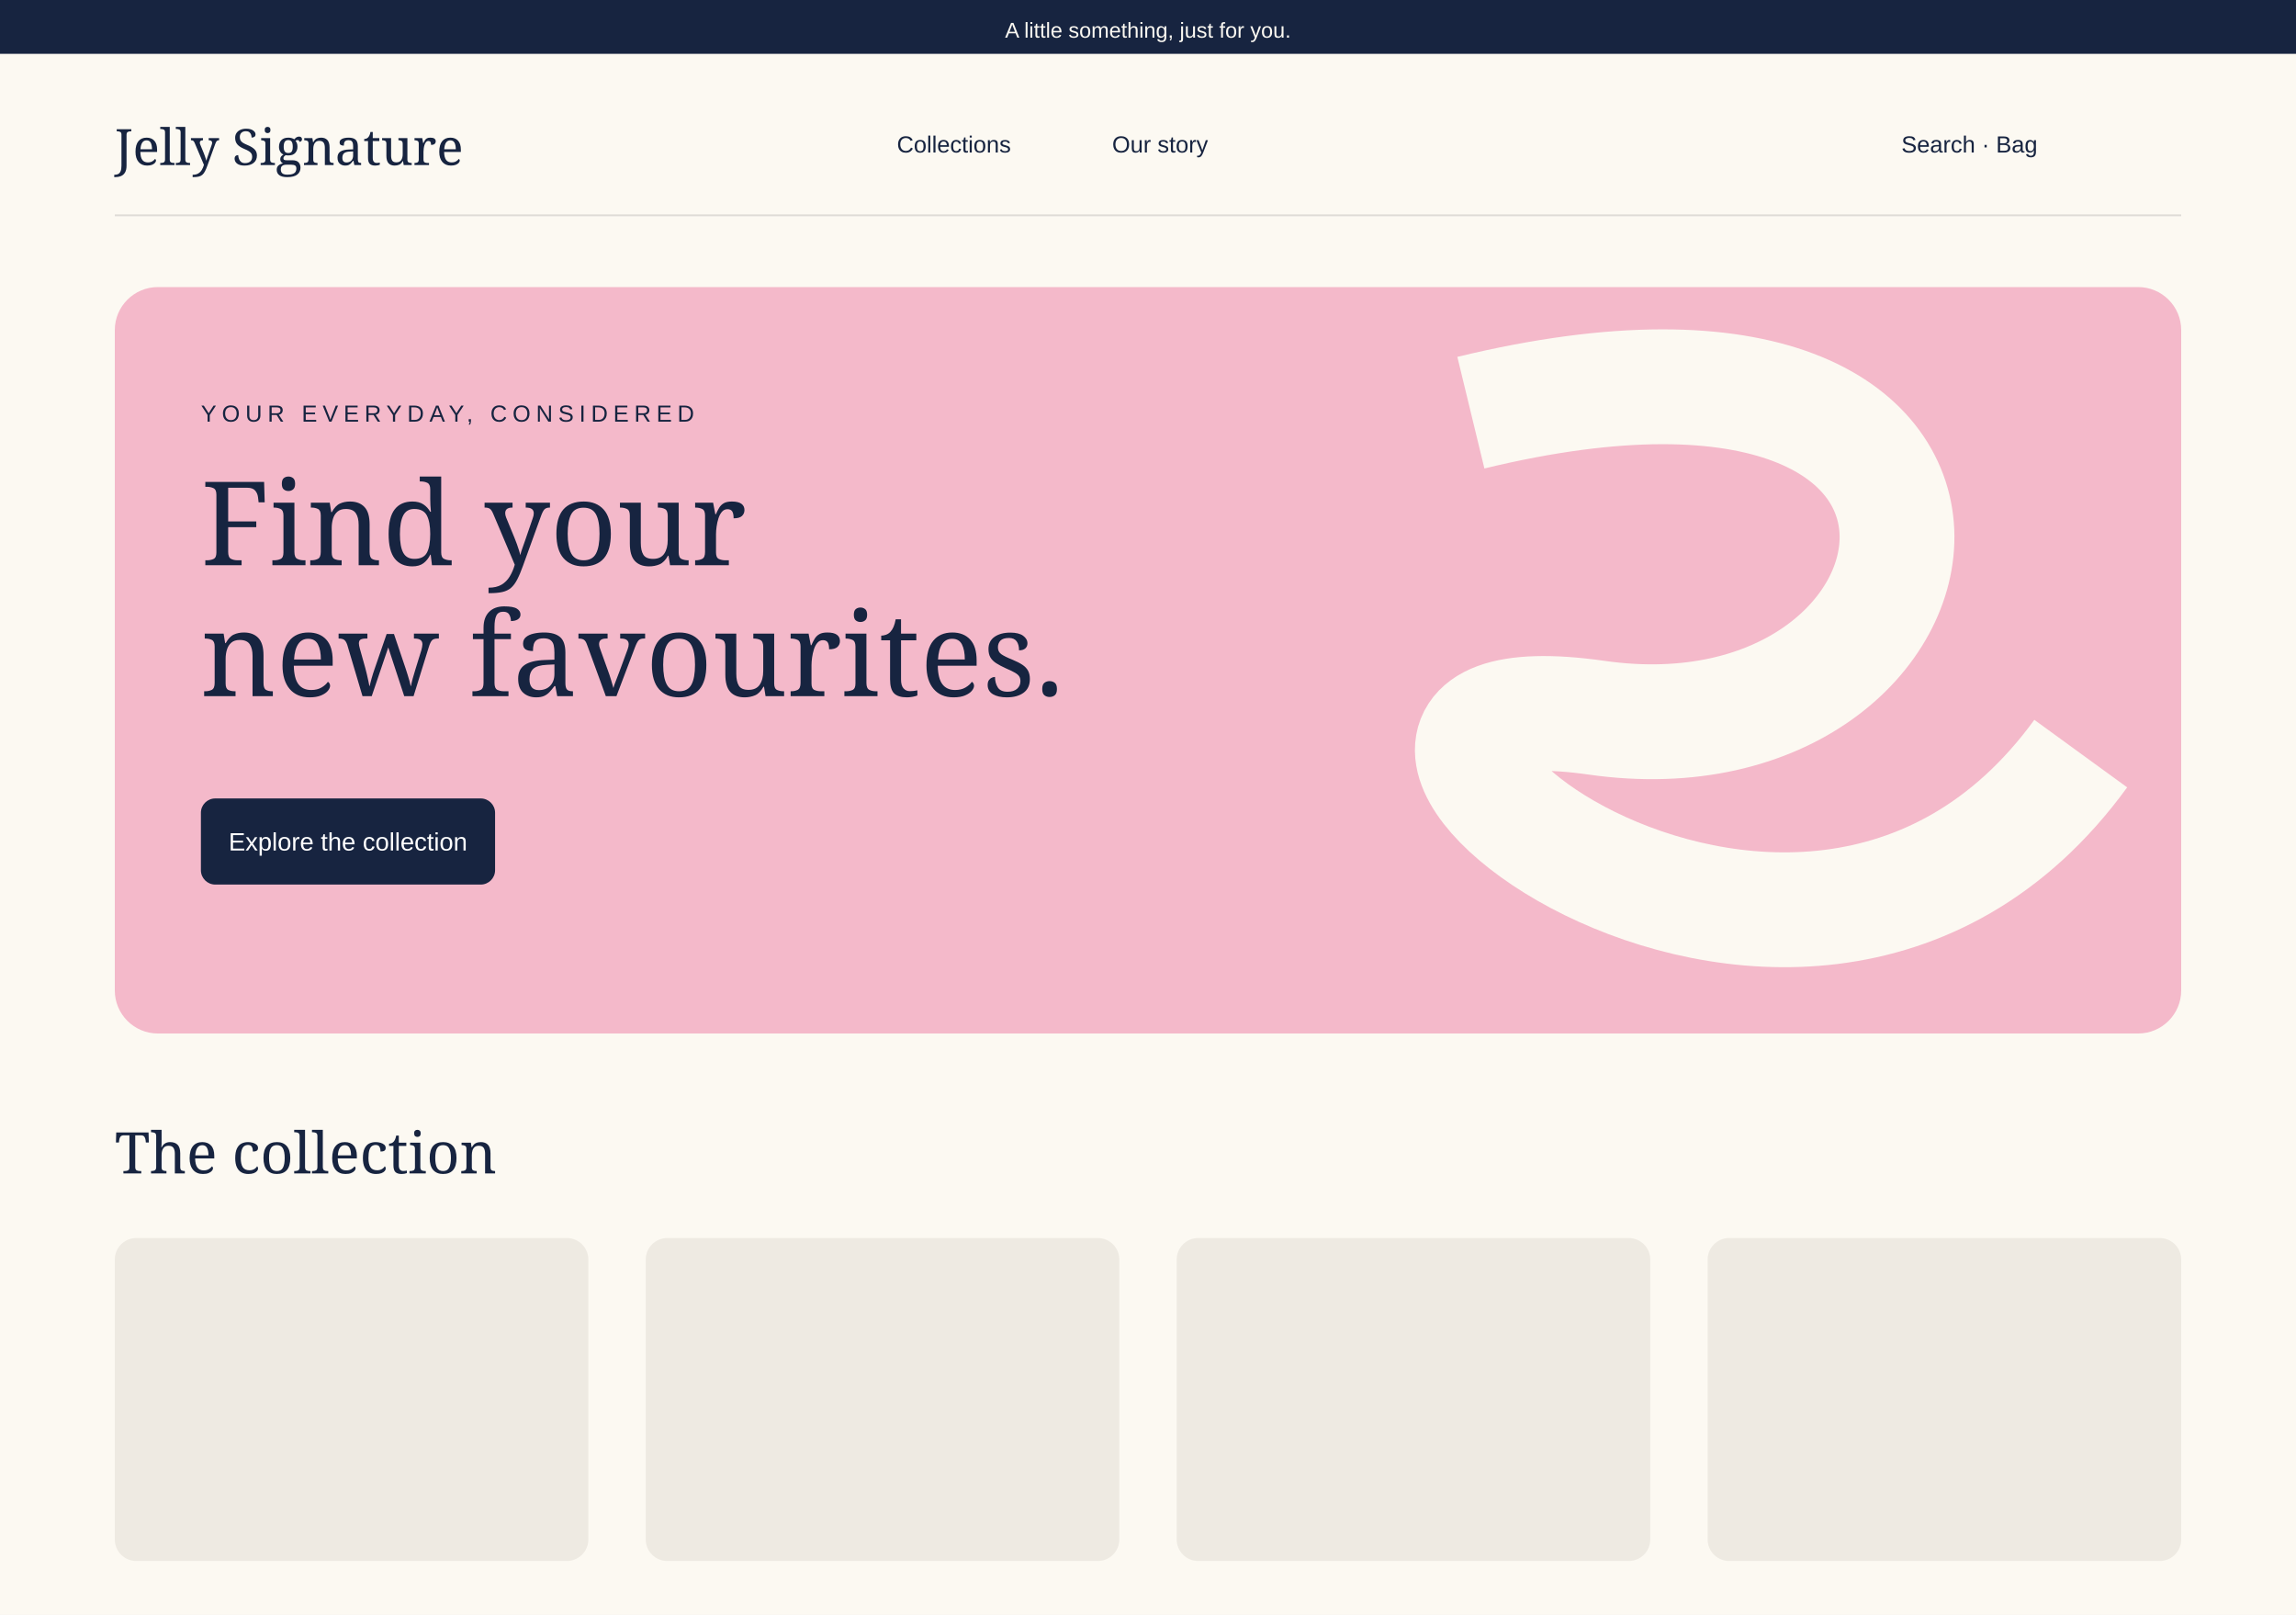
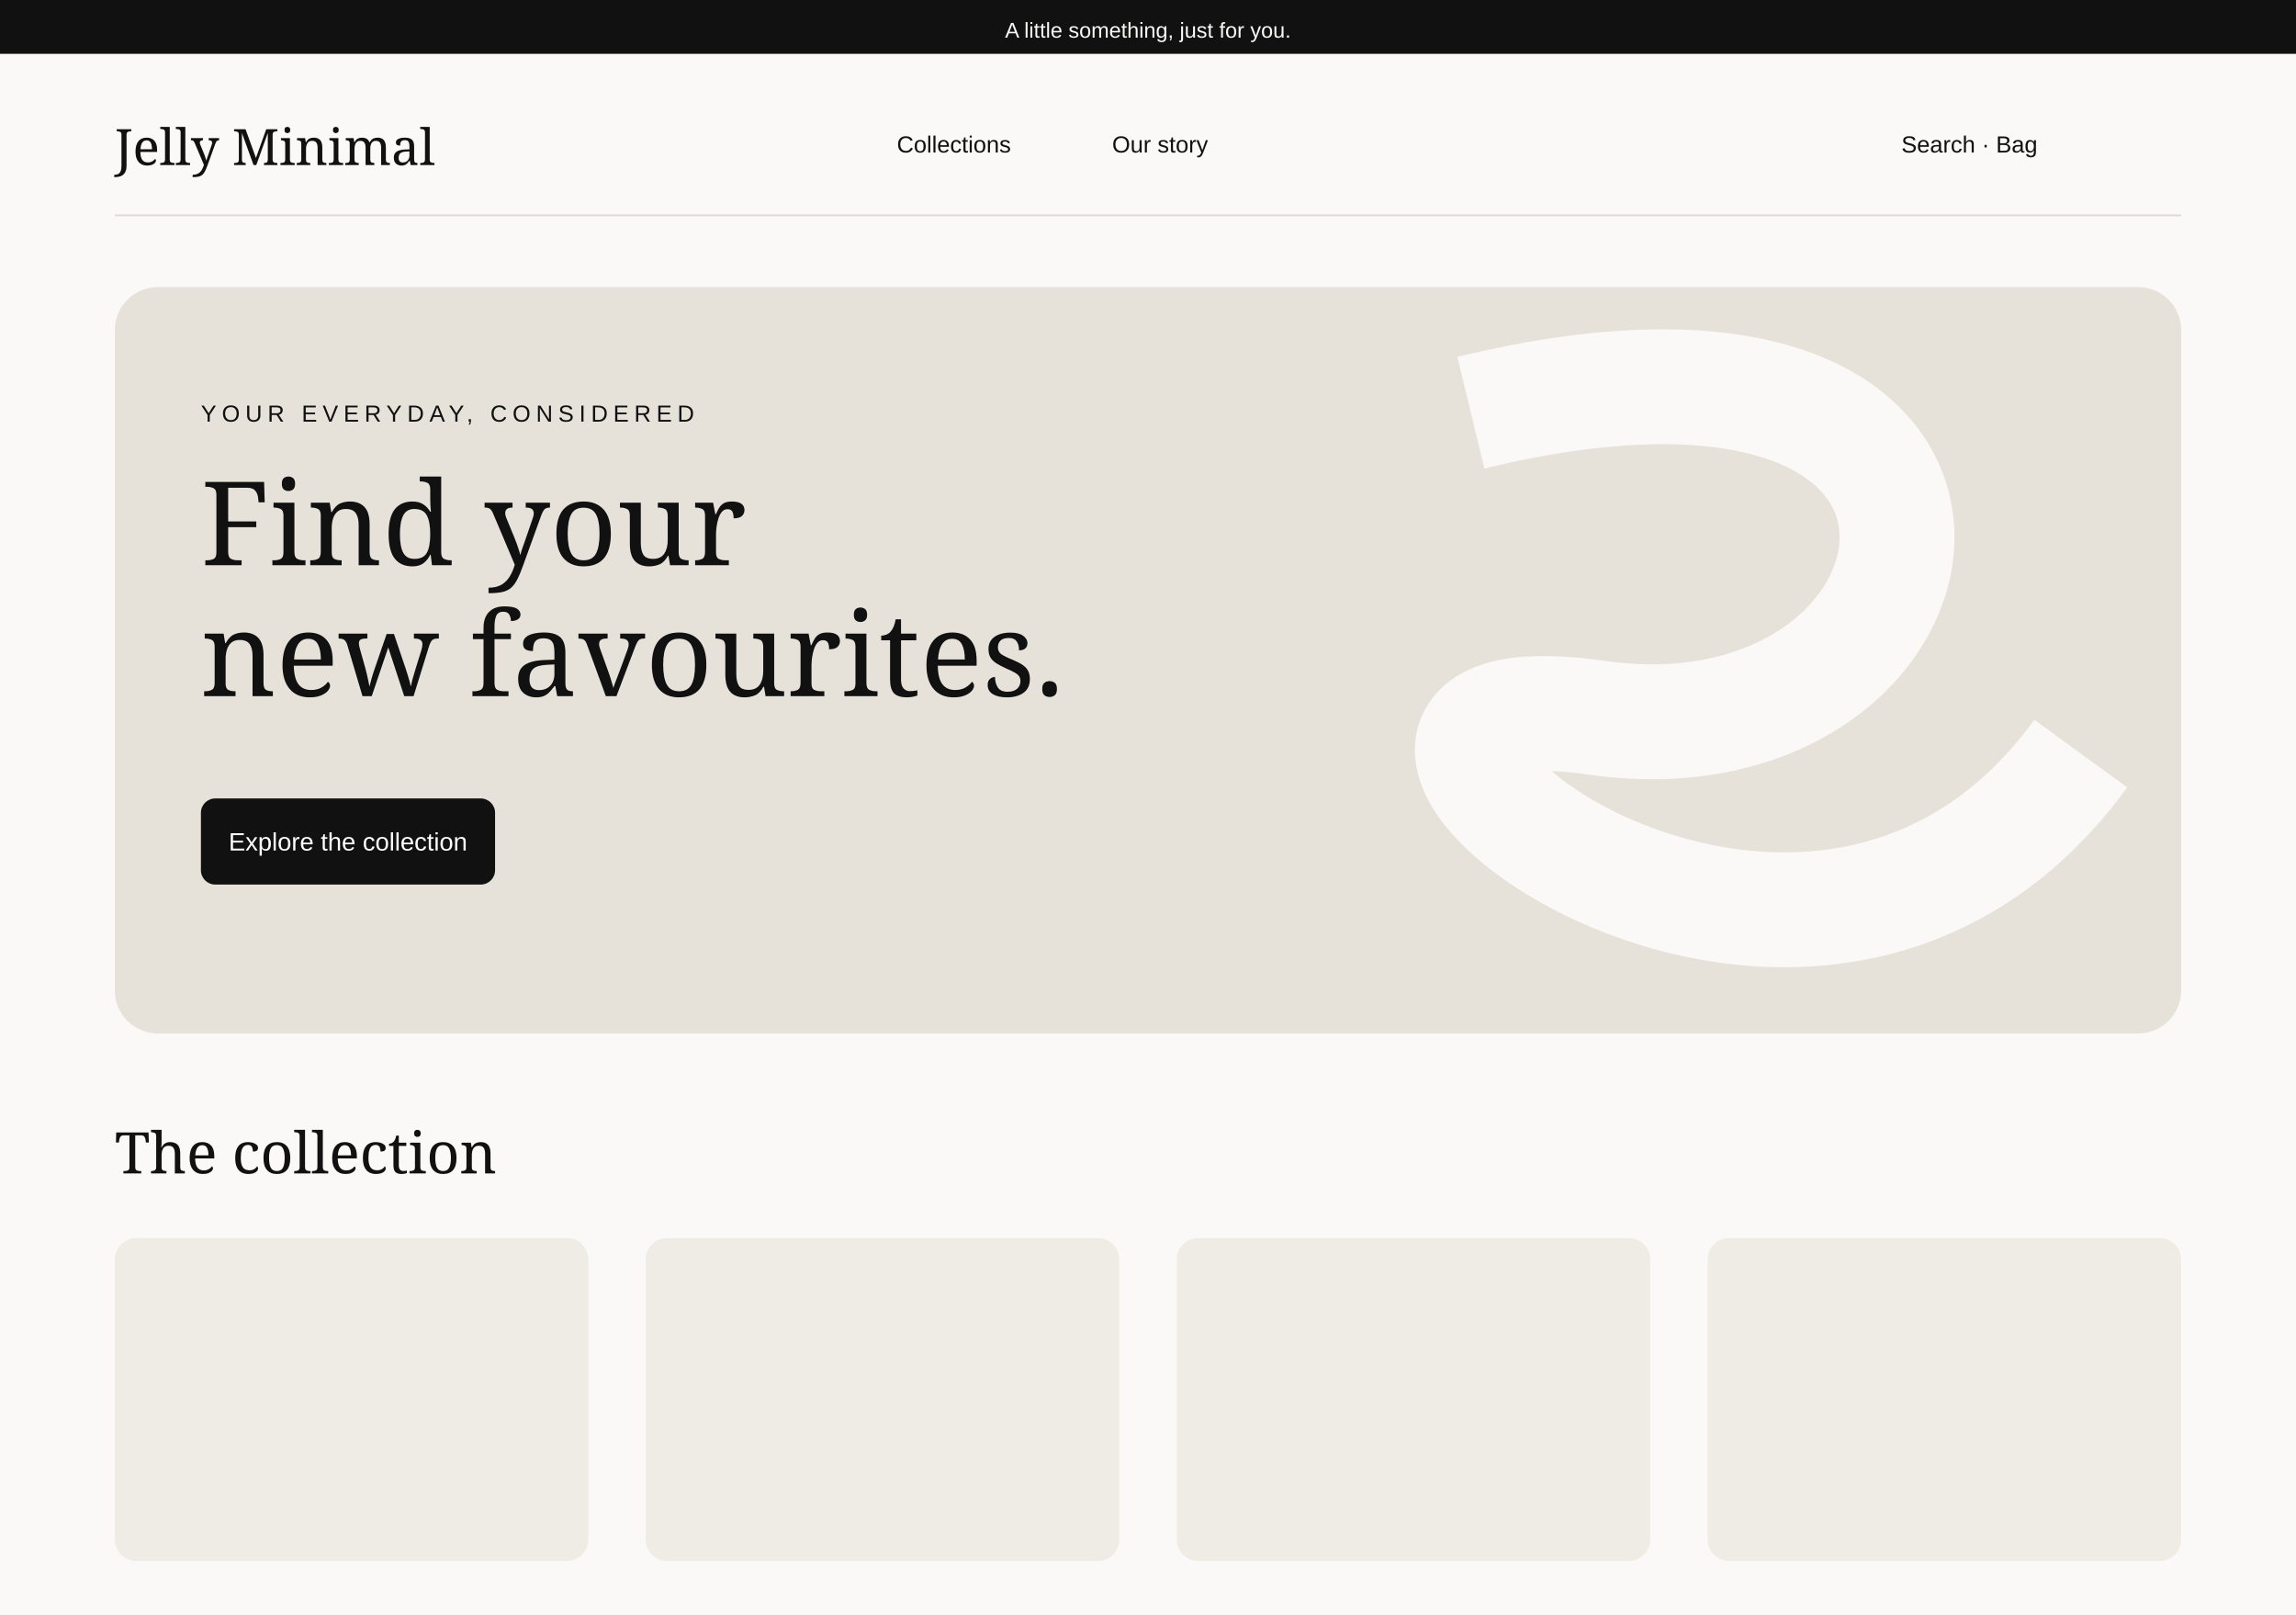
<svg xmlns="http://www.w3.org/2000/svg" width="1280" height="900" viewBox="0 0 1280 900">
-   <rect width="1280" height="900" fill="#fcf9f2" />
-   <rect width="1280" height="30" fill="#172440" />
-   <text x="640" y="21" text-anchor="middle" fill="#fcf9f2" font-family="Arial" font-size="12">A little something, just for you.</text>
-   <text x="64" y="92" font-family="Georgia" font-size="28" fill="#172440">Jelly Signature</text>
-   <g fill="#172440" font-family="Arial" font-size="13">
+   <rect width="1280" height="900" fill="#faf9f7" />
+   <rect width="1280" height="30" fill="#111111" />
+   <text x="640" y="21" text-anchor="middle" fill="#faf9f7" font-family="Arial" font-size="12">A little something, just for you.</text>
+   <text x="64" y="92" font-family="Georgia" font-size="28" fill="#111111">Jelly Minimal</text>
+   <g fill="#111111" font-family="Arial" font-size="13">
    <text x="500" y="85">Collections</text>
    <text x="620" y="85">Our story</text>
    <text x="1060" y="85">Search · Bag</text>
  </g>
  <path d="M64 120H1216" stroke="#dedbd6" />
-   <rect x="64" y="160" width="1152" height="416" rx="24" fill="#f4b9ca" />
-   <text x="112" y="235" font-family="Arial" font-size="13" letter-spacing="3" fill="#172440">YOUR EVERYDAY, CONSIDERED</text>
-   <text x="112" y="315" font-family="Georgia" font-size="65" fill="#172440">Find your</text>
-   <text x="112" y="388" font-family="Georgia" font-size="65" fill="#172440">new favourites.</text>
-   <rect x="112" y="445" width="164" height="48" rx="8" fill="#172440" />
+   <rect x="64" y="160" width="1152" height="416" rx="24" fill="#e7e2d9" />
+   <text x="112" y="235" font-family="Arial" font-size="13" letter-spacing="3" fill="#111111">YOUR EVERYDAY, CONSIDERED</text>
+   <text x="112" y="315" font-family="Georgia" font-size="65" fill="#111111">Find your</text>
+   <text x="112" y="388" font-family="Georgia" font-size="65" fill="#111111">new favourites.</text>
+   <rect x="112" y="445" width="164" height="48" rx="8" fill="#111111" />
  <text x="194" y="474" text-anchor="middle" fill="#fff" font-family="Arial" font-size="14">Explore the collection</text>
-   <g fill="none" stroke="#fcf9f2" stroke-width="64">
+   <g fill="none" stroke="#faf9f7" stroke-width="64">
    <path d="M820 230C1150 150 1100 430 890 400S1000 640 1160 420" />
  </g>
-   <text x="64" y="654" font-family="Georgia" font-size="32" fill="#172440">The collection</text>
-   <g fill="#eeeae2">
+   <text x="64" y="654" font-family="Georgia" font-size="32" fill="#111111">The collection</text>
+   <g fill="#efece6">
    <rect x="64" y="690" width="264" height="180" rx="12" />
    <rect x="360" y="690" width="264" height="180" rx="12" />
    <rect x="656" y="690" width="264" height="180" rx="12" />
    <rect x="952" y="690" width="264" height="180" rx="12" />
  </g>
</svg>
